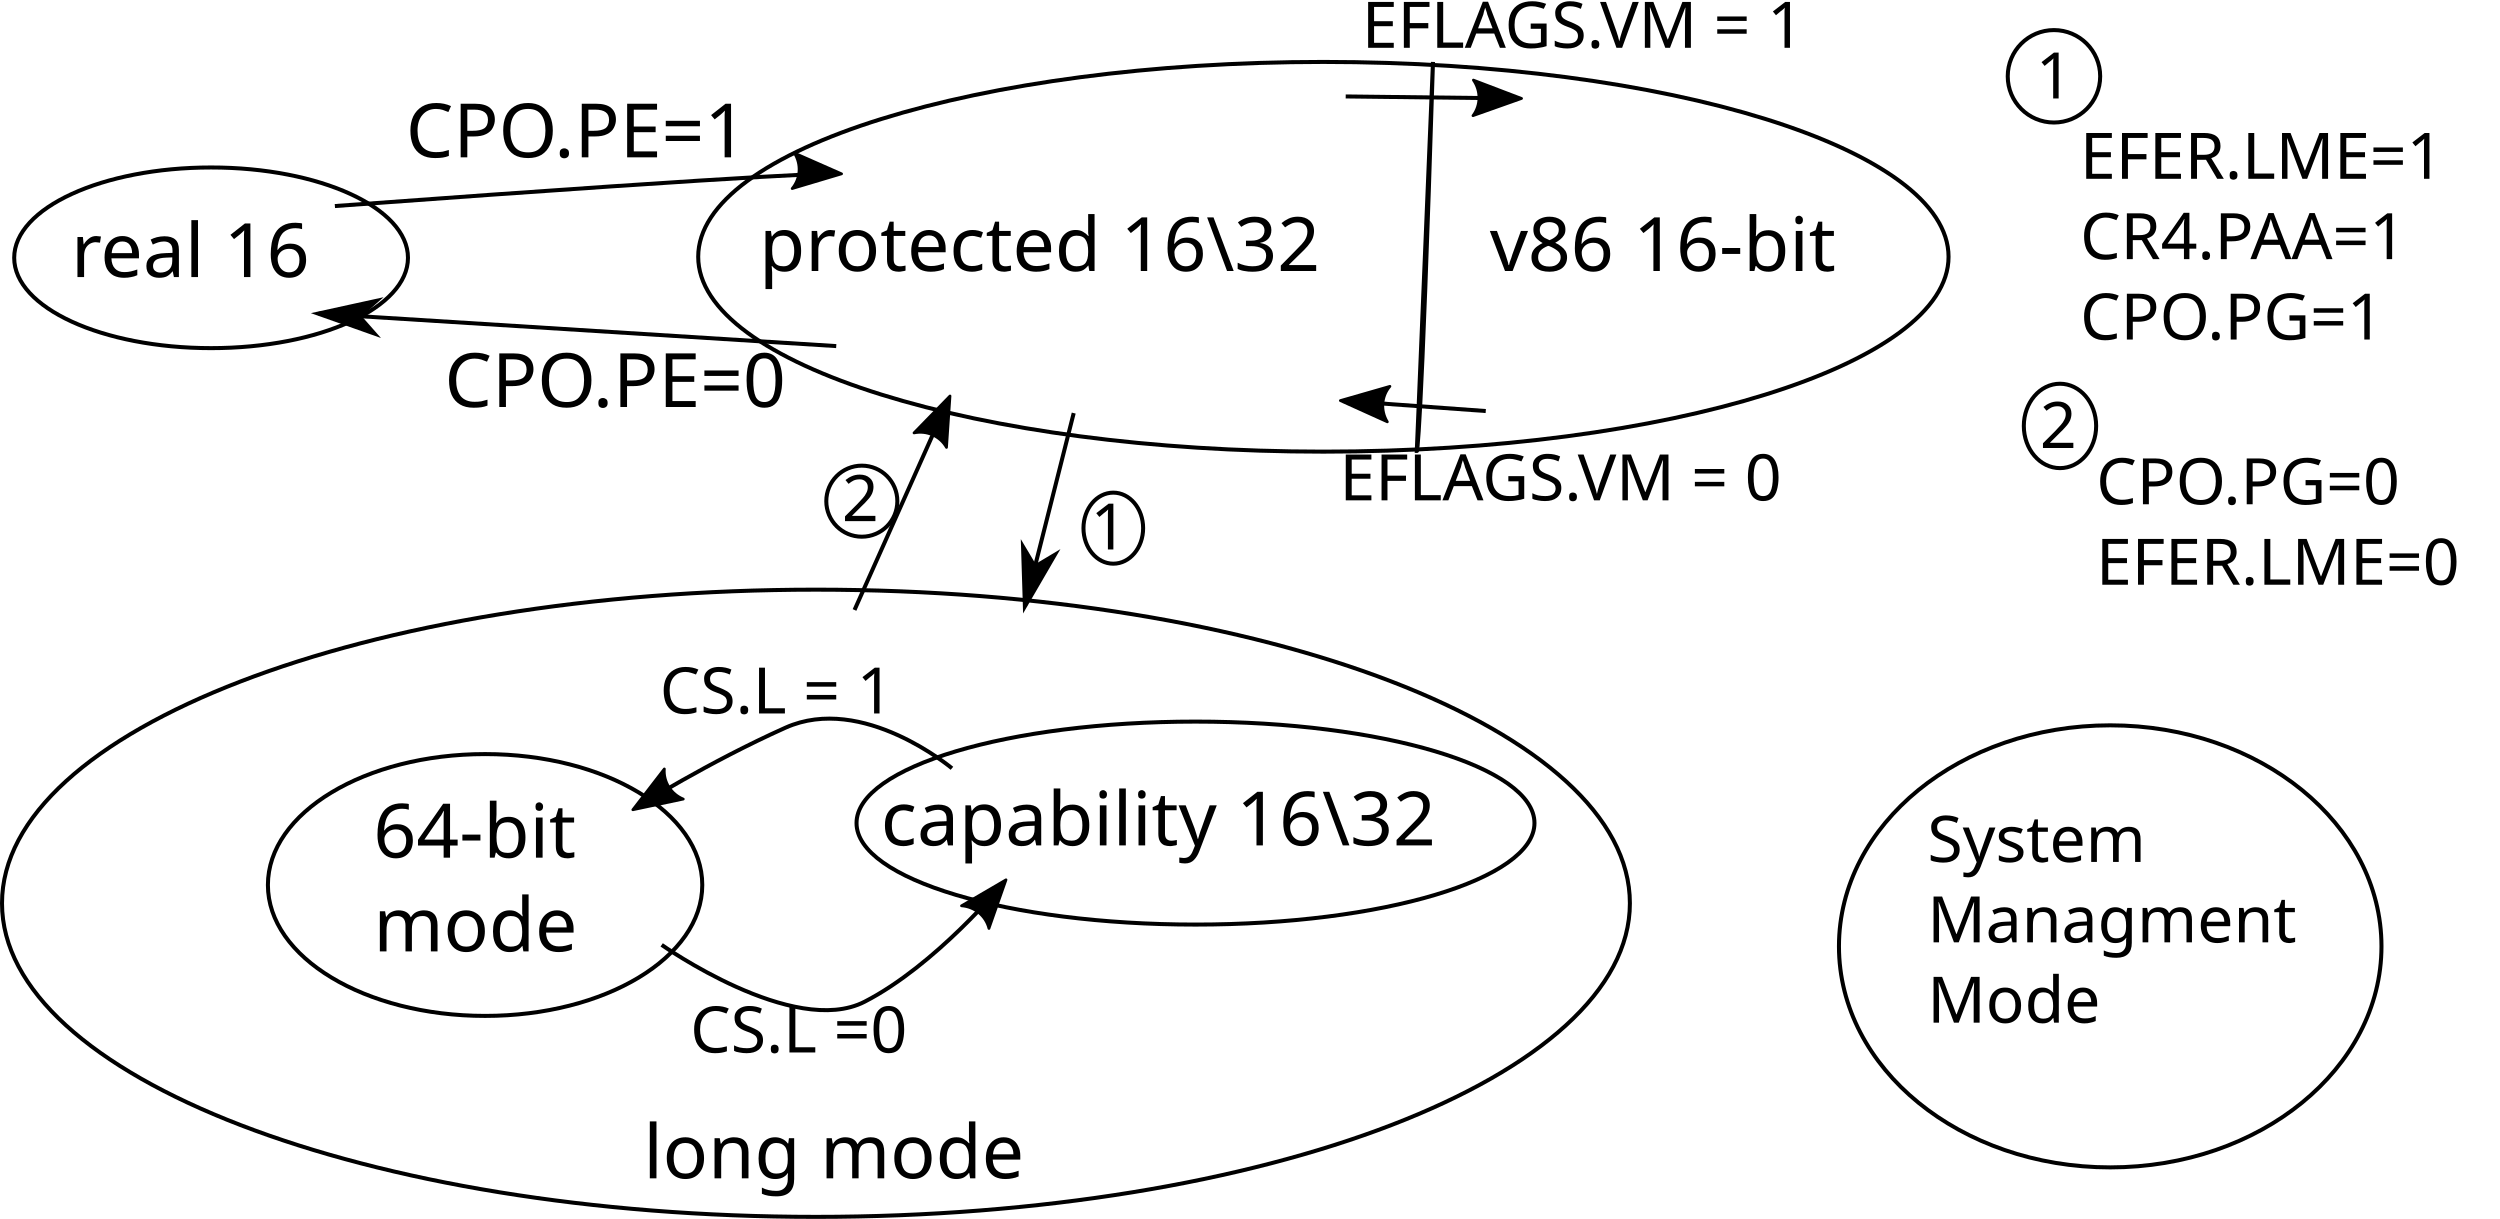
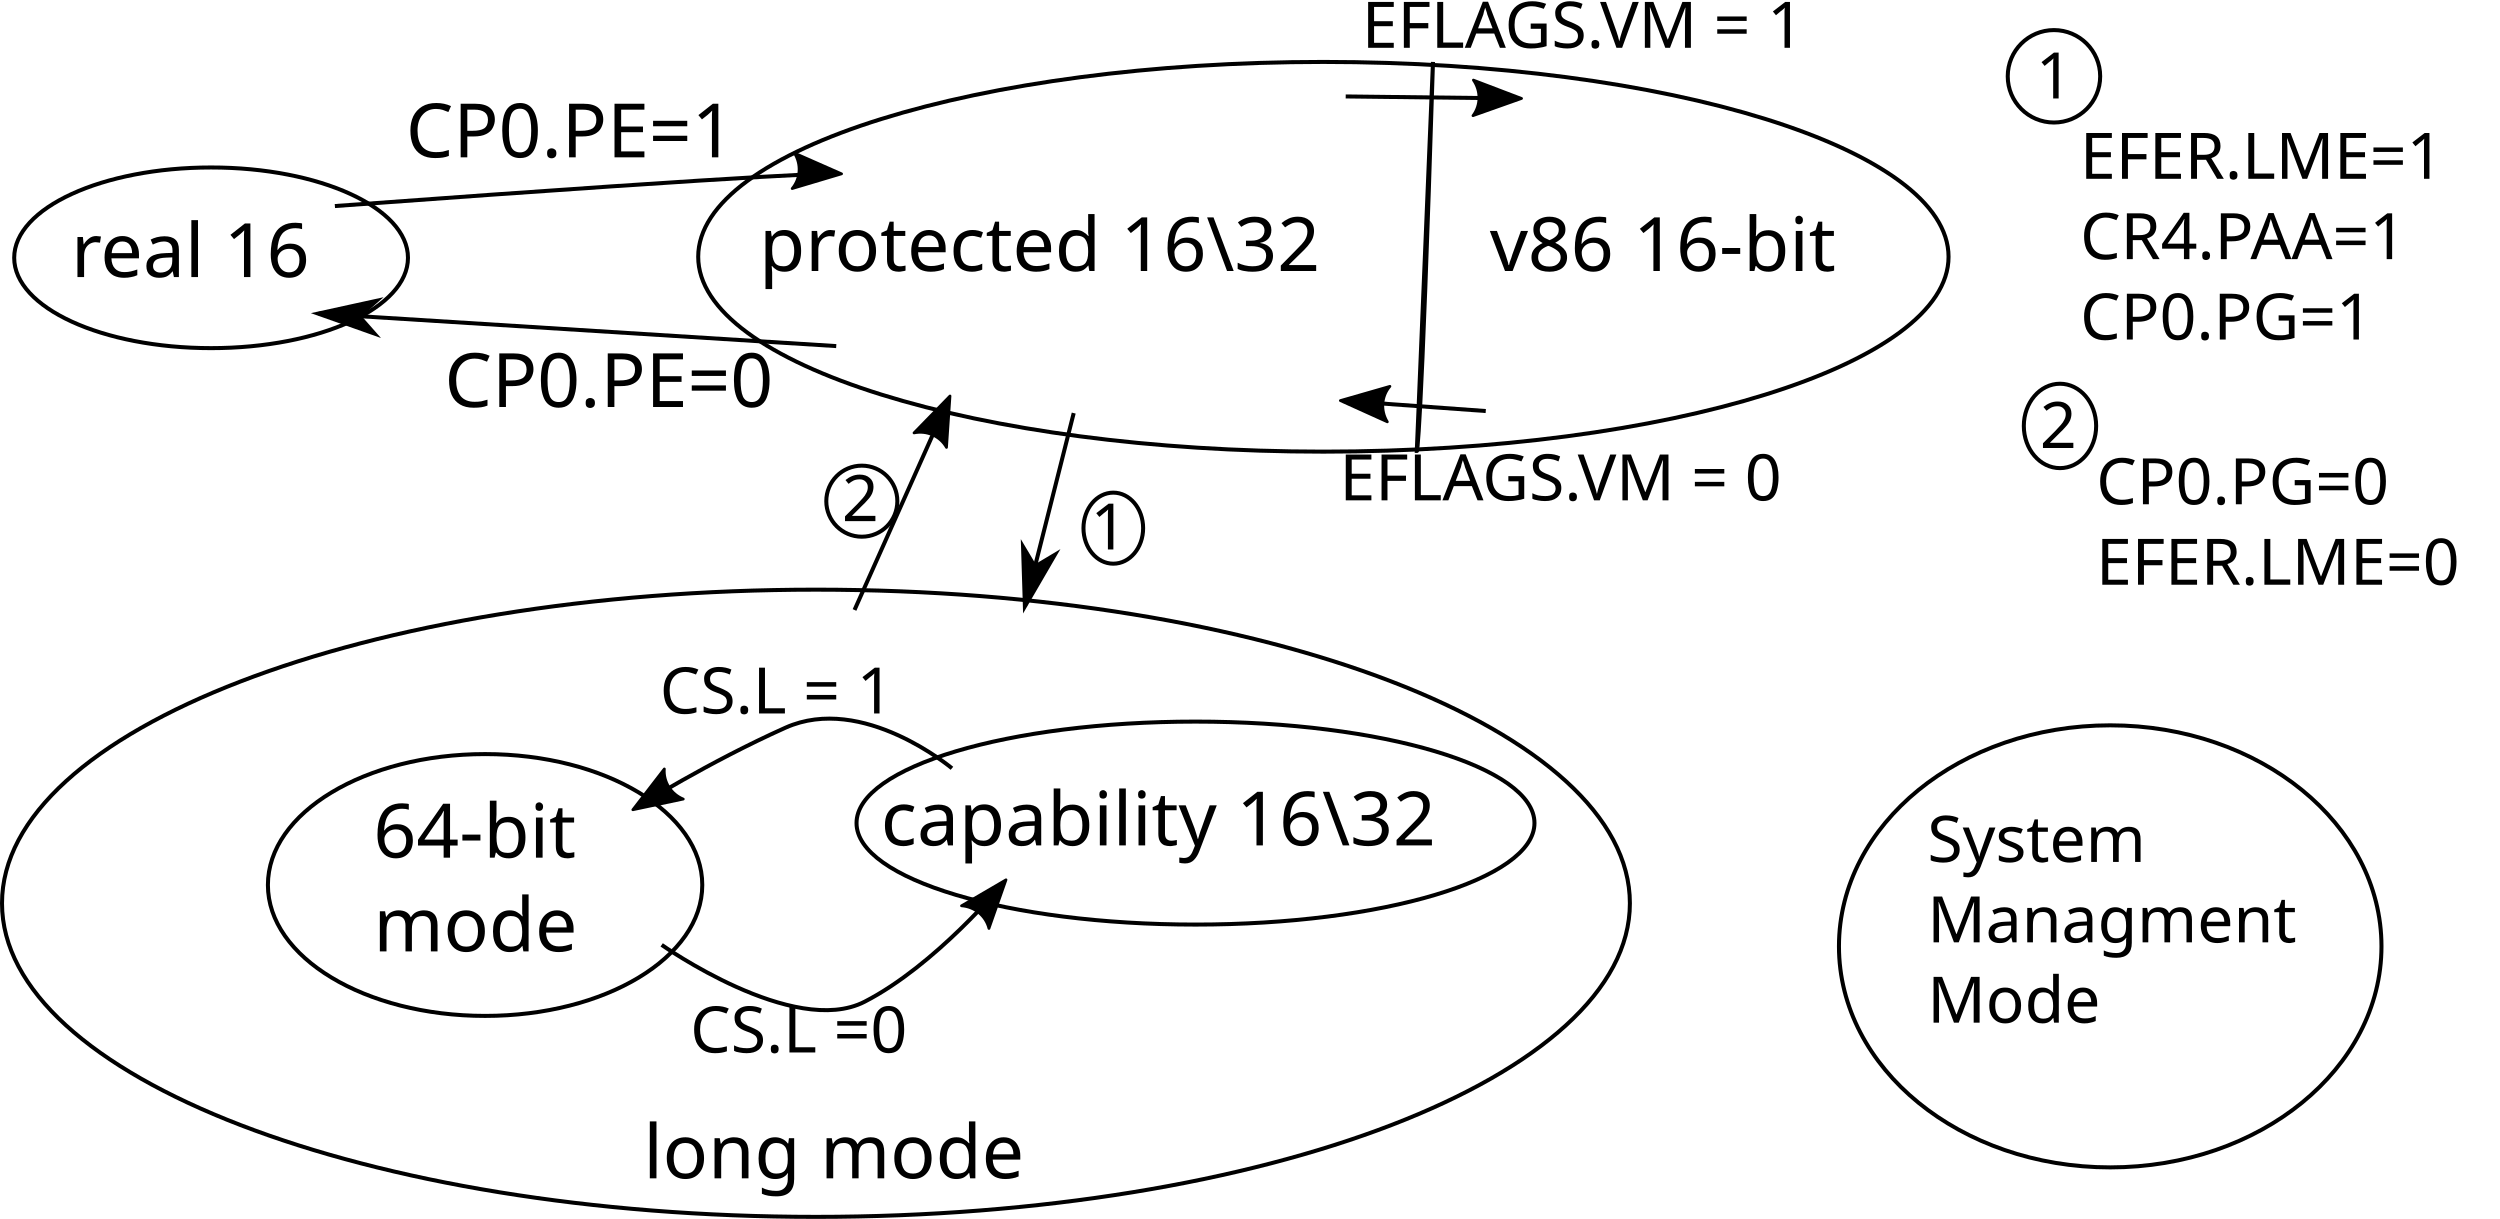
<svg xmlns="http://www.w3.org/2000/svg" width="164.595mm" height="80.248mm" viewBox="0 0 164.595 80.248" version="1.1" id="svg8">
  <defs id="defs2">
    <marker style="overflow:visible" id="marker4842" refX="0" refY="0" orient="auto">
      <path transform="matrix(-1.1,0,0,-1.1,-1.1,0)" d="M 8.719,4.034 -2.207,0.016 8.719,-4.002 c -1.745,2.372 -1.735,5.617 -6e-7,8.035 z" style="fill:#000000;fill-opacity:1;fill-rule:evenodd;stroke:#000000;stroke-width:0.625;stroke-linejoin:round;stroke-opacity:1" id="path4840" />
    </marker>
    <marker orient="auto" refY="0" refX="0" id="marker4760" style="overflow:visible">
      <path id="path4758" style="fill:#000000;fill-opacity:1;fill-rule:evenodd;stroke:#000000;stroke-width:0.625;stroke-linejoin:round;stroke-opacity:1" d="M 8.719,4.034 -2.207,0.016 8.719,-4.002 c -1.745,2.372 -1.735,5.617 -6e-7,8.035 z" transform="matrix(-1.1,0,0,-1.1,-1.1,0)" />
    </marker>
    <marker style="overflow:visible" id="marker4722" refX="0" refY="0" orient="auto">
      <path transform="matrix(-1.1,0,0,-1.1,-1.1,0)" d="M 8.719,4.034 -2.207,0.016 8.719,-4.002 c -1.745,2.372 -1.735,5.617 -6e-7,8.035 z" style="fill:#000000;fill-opacity:1;fill-rule:evenodd;stroke:#000000;stroke-width:0.625;stroke-linejoin:round;stroke-opacity:1" id="path4720" />
    </marker>
    <marker style="overflow:visible" id="marker7666" refX="0" refY="0" orient="auto">
      <path transform="matrix(0.8,0,0,0.8,10,0)" style="fill:#000000;fill-opacity:1;fill-rule:evenodd;stroke:#000000;stroke-width:1pt;stroke-opacity:1" d="M 0,0 5,-5 -12.5,0 5,5 Z" id="path7664" />
    </marker>
    <marker style="overflow:visible" id="marker7600" refX="0" refY="0" orient="auto">
      <path transform="matrix(-1.1,0,0,-1.1,-1.1,0)" d="M 8.719,4.034 -2.207,0.016 8.719,-4.002 c -1.745,2.372 -1.735,5.617 -6e-7,8.035 z" style="fill:#000000;fill-opacity:1;fill-rule:evenodd;stroke:#000000;stroke-width:0.625;stroke-linejoin:round;stroke-opacity:1" id="path7598" />
    </marker>
    <marker style="overflow:visible" id="marker7526" refX="0" refY="0" orient="auto">
      <path transform="matrix(-1.1,0,0,-1.1,-1.1,0)" d="M 8.719,4.034 -2.207,0.016 8.719,-4.002 c -1.745,2.372 -1.735,5.617 -6e-7,8.035 z" style="fill:#000000;fill-opacity:1;fill-rule:evenodd;stroke:#000000;stroke-width:0.625;stroke-linejoin:round;stroke-opacity:1" id="path7524" />
    </marker>
    <marker orient="auto" refY="0" refX="0" id="marker7257" style="overflow:visible">
      <path id="path7255" style="fill:#000000;fill-opacity:1;fill-rule:evenodd;stroke:#000000;stroke-width:0.625;stroke-linejoin:round;stroke-opacity:1" d="M 8.719,4.034 -2.207,0.016 8.719,-4.002 c -1.745,2.372 -1.735,5.617 -6e-7,8.035 z" transform="matrix(-1.1,0,0,-1.1,-1.1,0)" />
    </marker>
    <marker style="overflow:visible" id="marker7181" refX="0" refY="0" orient="auto">
      <path transform="matrix(-1.1,0,0,-1.1,-1.1,0)" d="M 8.719,4.034 -2.207,0.016 8.719,-4.002 c -1.745,2.372 -1.735,5.617 -6e-7,8.035 z" style="fill:#000000;fill-opacity:1;fill-rule:evenodd;stroke:#000000;stroke-width:0.625;stroke-linejoin:round;stroke-opacity:1" id="path7179" />
    </marker>
    <marker orient="auto" refY="0" refX="0" id="Arrow1Lstart" style="overflow:visible">
      <path id="path4662" d="M 0,0 5,-5 -12.5,0 5,5 Z" style="fill:#000000;fill-opacity:1;fill-rule:evenodd;stroke:#000000;stroke-width:1pt;stroke-opacity:1" transform="matrix(0.8,0,0,0.8,10,0)" />
    </marker>
    <marker orient="auto" refY="0" refX="0" id="Arrow2Lend" style="overflow:visible">
      <path id="path4683" style="fill:#000000;fill-opacity:1;fill-rule:evenodd;stroke:#000000;stroke-width:0.625;stroke-linejoin:round;stroke-opacity:1" d="M 8.719,4.034 -2.207,0.016 8.719,-4.002 c -1.745,2.372 -1.735,5.617 -6e-7,8.035 z" transform="matrix(-1.1,0,0,-1.1,-1.1,0)" />
    </marker>
  </defs>
  <g id="layer1" transform="translate(-10.42464,-1.331575)">
    <text xml:space="preserve" style="font-style:normal;font-weight:normal;font-size:4.939px;line-height:1.25;font-family:sans-serif;letter-spacing:0px;word-spacing:0px;fill:#000000;fill-opacity:1;stroke:none;stroke-width:0.265" x="14.566" y="13.293" id="text12">
      <tspan id="tspan10" x="14.566" y="17.663" style="stroke-width:0.265" />
    </text>
    <text xml:space="preserve" style="font-style:normal;font-weight:normal;font-size:4.939px;line-height:1.25;font-family:sans-serif;letter-spacing:0px;word-spacing:0px;fill:#000000;fill-opacity:1;stroke:none;stroke-width:0.265" x="15.101" y="19.574" id="text40">
      <tspan id="tspan38" x="15.101" y="19.574" style="stroke-width:0.265">real 16</tspan>
      <tspan x="15.101" y="25.748" style="stroke-width:0.265" id="tspan42" />
    </text>
    <text xml:space="preserve" style="font-style:normal;font-weight:normal;font-size:4.939px;line-height:1.25;font-family:sans-serif;letter-spacing:0px;word-spacing:0px;fill:#000000;fill-opacity:1;stroke:none;stroke-width:0.265" x="60.403" y="19.173" id="text46">
      <tspan id="tspan44" x="60.403" y="19.173" style="stroke-width:0.265">protected 16\32</tspan>
    </text>
    <text xml:space="preserve" style="font-style:normal;font-weight:normal;font-size:4.939px;line-height:1.25;font-family:sans-serif;letter-spacing:0px;word-spacing:0px;fill:#000000;fill-opacity:1;stroke:none;stroke-width:0.265" x="108.511" y="19.173" id="text50">
      <tspan id="tspan48" x="108.511" y="19.173" style="stroke-width:0.265">v86 16-bit</tspan>
    </text>
    <ellipse style="fill:none;stroke-width:0.265" id="path72" cx="21.716" cy="17.503" rx="9.02" ry="4.744" />
    <ellipse style="fill:none;stroke-width:0.265" id="path74" cx="25.992" cy="57.794" rx="9.02" ry="3.608" />
    <ellipse style="fill:none;stroke:#000000;stroke-width:0.265;stroke-opacity:1" id="path4598" cx="24.322" cy="18.305" rx="12.963" ry="5.947" />
    <ellipse style="fill:none;stroke:#000000;stroke-width:0.265;stroke-opacity:1" id="path4600" cx="97.553" cy="18.238" rx="41.16" ry="12.829" />
    <path style="fill:none;stroke:#000000;stroke-width:0.265px;stroke-linecap:butt;stroke-linejoin:miter;stroke-opacity:1" d="m 104.77,5.409 c -0.802,25.792 -1.069,25.658 -1.069,25.658 z" id="path4616" />
    <path style="fill:none;stroke:#000000;stroke-width:0.265px;stroke-linecap:butt;stroke-linejoin:miter;stroke-opacity:1;marker-end:url(#Arrow2Lend)" d="m 32.473,14.897 c 30.87,-2.272 33.008,-2.138 33.008,-2.138" id="path4656" />
    <path style="fill:none;stroke:#000000;stroke-width:0.265px;stroke-linecap:butt;stroke-linejoin:miter;stroke-opacity:1" d="M 38.62,13.694 Z" id="path4658" />
    <path style="fill:none;stroke:#000000;stroke-width:0.265px;stroke-linecap:butt;stroke-linejoin:miter;stroke-opacity:1;marker-start:url(#Arrow1Lstart)" d="m 31.404,21.98 34.077,2.138" id="path7171" />
    <path style="fill:none;stroke:#000000;stroke-width:0.265px;stroke-linecap:butt;stroke-linejoin:miter;stroke-opacity:1;marker-end:url(#marker7181)" d="M 99.023,7.681 110.249,7.814" id="path7233" />
    <path style="fill:none;stroke:#000000;stroke-width:0.265px;stroke-linecap:butt;stroke-linejoin:miter;stroke-opacity:1;marker-end:url(#marker7257)" d="M 108.244,28.394 99.023,27.726" id="path7247" />
    <text xml:space="preserve" style="font-style:normal;font-weight:normal;font-size:4.939px;line-height:1.25;font-family:sans-serif;letter-spacing:0px;word-spacing:0px;fill:#000000;fill-opacity:1;stroke:none;stroke-width:0.265" x="37.15" y="11.69" id="text7393">
-       <tspan id="tspan7391" x="37.15" y="11.69" style="stroke-width:0.265">CPO.PE=1</tspan>
+       <tspan id="tspan7391" x="37.15" y="11.69" style="stroke-width:0.265">CP0.PE=1</tspan>
      <tspan x="37.15" y="17.863" style="stroke-width:0.265" id="tspan7395" />
    </text>
    <text xml:space="preserve" style="font-style:normal;font-weight:normal;font-size:4.939px;line-height:1.25;font-family:sans-serif;letter-spacing:0px;word-spacing:0px;fill:#000000;fill-opacity:1;stroke:none;stroke-width:0.265" x="39.69" y="28.127" id="text7399">
-       <tspan id="tspan7397" x="39.69" y="28.127" style="stroke-width:0.265">CPO.PE=0</tspan>
+       <tspan id="tspan7397" x="39.69" y="28.127" style="stroke-width:0.265">CP0.PE=0</tspan>
    </text>
    <text xml:space="preserve" style="font-style:normal;font-weight:normal;font-size:4.233px;line-height:1.25;font-family:sans-serif;letter-spacing:0px;word-spacing:0px;fill:#000000;fill-opacity:1;stroke:none;stroke-width:0.265" x="100.092" y="4.474" id="text7403">
      <tspan id="tspan7401" x="100.092" y="4.474" style="font-size:4.233px;stroke-width:0.265">EFLAGS.VM = 1</tspan>
    </text>
    <text xml:space="preserve" style="font-style:normal;font-weight:normal;font-size:4.233px;line-height:1.25;font-family:sans-serif;letter-spacing:0px;word-spacing:0px;fill:#000000;fill-opacity:1;stroke:none;stroke-width:0.265" x="98.622" y="34.274" id="text7407">
      <tspan id="tspan7405" x="98.622" y="34.274" style="font-size:4.233px;stroke-width:0.265">EFLAGS.VM = 0</tspan>
    </text>
    <text xml:space="preserve" style="font-style:normal;font-weight:normal;font-size:4.939px;line-height:1.25;font-family:sans-serif;letter-spacing:0px;word-spacing:0px;fill:#000000;fill-opacity:1;stroke:none;stroke-width:0.265" x="35.012" y="57.794" id="text7411">
      <tspan id="tspan7409" x="35.012" y="57.794" style="stroke-width:0.265">64-bit</tspan>
      <tspan x="35.012" y="63.967" style="stroke-width:0.265" id="tspan7413">mode</tspan>
    </text>
    <text xml:space="preserve" style="font-style:normal;font-weight:normal;font-size:4.939px;line-height:1.25;font-family:sans-serif;letter-spacing:0px;word-spacing:0px;fill:#000000;fill-opacity:1;stroke:none;stroke-width:0.265" x="68.421" y="56.992" id="text7417">
      <tspan id="tspan7415" x="68.421" y="56.992" style="stroke-width:0.265">capability 16\32</tspan>
    </text>
    <ellipse style="fill:none;stroke:#000000;stroke-width:0.265;stroke-miterlimit:4;stroke-dasharray:none;stroke-opacity:1" id="path7448" cx="42.362" cy="59.598" rx="14.299" ry="8.619" />
    <ellipse style="fill:none;stroke:#000000;stroke-width:0.265;stroke-miterlimit:4;stroke-dasharray:none;stroke-opacity:1" id="path7454" cx="89.134" cy="55.522" rx="22.317" ry="6.682" />
    <ellipse style="fill:none;stroke:#000000;stroke-width:0.265;stroke-miterlimit:4;stroke-dasharray:none;stroke-opacity:1" id="path7456" cx="64.145" cy="60.801" rx="53.588" ry="20.647" />
    <path style="fill:none;stroke:#000000;stroke-width:0.265;stroke-linecap:butt;stroke-linejoin:miter;stroke-miterlimit:4;stroke-dasharray:none;stroke-opacity:1;marker-end:url(#marker4760)" d="m 53.988,63.54 c 0,0 8.686,6.147 13.363,3.742 4.677,-2.405 9.087,-7.751 9.087,-7.751" id="path7462" />
    <path style="fill:none;stroke:#000000;stroke-width:0.265px;stroke-linecap:butt;stroke-linejoin:miter;stroke-opacity:1;marker-end:url(#marker4842)" d="m 73.098,51.914 c 0,0 -5.88,-4.944 -10.958,-2.673 -5.078,2.272 -9.755,5.212 -9.755,5.212" id="path7516" />
    <text xml:space="preserve" style="font-style:normal;font-weight:normal;font-size:4.233px;line-height:1.25;font-family:sans-serif;letter-spacing:0px;word-spacing:0px;fill:#000000;fill-opacity:1;stroke:none;stroke-width:0.265" x="53.855" y="48.306" id="text7578">
      <tspan id="tspan7576" x="53.855" y="48.306" style="font-size:4.233px;stroke-width:0.265">CS.L = 1</tspan>
    </text>
    <text xml:space="preserve" style="font-style:normal;font-weight:normal;font-size:4.233px;line-height:1.25;font-family:sans-serif;letter-spacing:0px;word-spacing:0px;fill:#000000;fill-opacity:1;stroke:none;stroke-width:0.265" x="55.859" y="70.623" id="text7582">
      <tspan id="tspan7580" x="55.859" y="70.623" style="font-size:4.233px;stroke-width:0.265">CS.L =0</tspan>
    </text>
    <text xml:space="preserve" style="font-style:normal;font-weight:normal;font-size:4.939px;line-height:1.25;font-family:sans-serif;letter-spacing:0px;word-spacing:0px;fill:#000000;fill-opacity:1;stroke:none;stroke-width:0.265" x="52.786" y="78.908" id="text7586">
      <tspan id="tspan7584" x="52.786" y="78.908" style="stroke-width:0.265">long mode</tspan>
    </text>
    <path style="fill:none;stroke:#000000;stroke-width:0.265px;stroke-linecap:butt;stroke-linejoin:miter;stroke-opacity:1;marker-end:url(#marker7600)" d="m 66.684,41.49 6.147,-13.764" id="path7590" />
    <path style="fill:none;stroke:#000000;stroke-width:0.265px;stroke-linecap:butt;stroke-linejoin:miter;stroke-opacity:1;marker-start:url(#marker7666)" d="M 77.909,41.223 81.116,28.528" id="path7656" />
    <text xml:space="preserve" style="font-style:normal;font-weight:normal;font-size:4.939px;line-height:1.25;font-family:sans-serif;letter-spacing:0px;word-spacing:0px;fill:#000000;fill-opacity:1;stroke:none;stroke-width:0.265" x="65.481" y="34.541" id="text7730">
      <tspan id="tspan7728" x="65.481" y="38.911" style="stroke-width:0.265" />
    </text>
    <text xml:space="preserve" style="font-style:normal;font-weight:normal;font-size:4.939px;line-height:1.25;font-family:sans-serif;letter-spacing:0px;word-spacing:0px;fill:#000000;fill-opacity:1;stroke:none;stroke-width:0.265" x="82.586" y="38.417" id="text7734">
      <tspan id="tspan7732" x="82.586" y="42.786" style="stroke-width:0.265" />
    </text>
    <text xml:space="preserve" style="font-style:normal;font-weight:normal;font-size:4.233px;line-height:1.25;font-family:sans-serif;letter-spacing:0px;word-spacing:0px;fill:#000000;fill-opacity:1;stroke:none;stroke-width:0.265" x="82.225" y="37.508" id="text7746">
      <tspan id="tspan7744" x="82.225" y="37.508" style="stroke-width:0.265">1</tspan>
    </text>
    <text xml:space="preserve" style="font-style:normal;font-weight:normal;font-size:4.233px;line-height:1.25;font-family:sans-serif;letter-spacing:0px;word-spacing:0px;fill:#000000;fill-opacity:1;stroke:none;stroke-width:0.265" x="65.855" y="35.637" id="text7750">
      <tspan id="tspan7748" x="65.855" y="35.637" style="stroke-width:0.265">2</tspan>
    </text>
    <ellipse style="fill:none;stroke:#000000;stroke-width:0.265;stroke-miterlimit:4;stroke-dasharray:none;stroke-opacity:1" id="path7752" cx="83.722" cy="36.105" rx="1.964" ry="2.339" />
    <circle style="fill:none;stroke:#000000;stroke-width:0.265;stroke-miterlimit:4;stroke-dasharray:none;stroke-opacity:1" id="path7756" cx="67.165" cy="34.328" r="2.339" />
    <text xml:space="preserve" style="font-style:normal;font-weight:normal;font-size:4.233px;line-height:1.25;font-family:sans-serif;letter-spacing:0px;word-spacing:0px;fill:#000000;fill-opacity:1;stroke:none;stroke-width:0.265" x="147.373" y="13.102" id="text7762">
      <tspan id="tspan7760" x="147.373" y="13.102" style="stroke-width:0.265">EFER.LME=1</tspan>
      <tspan x="147.373" y="18.394" style="stroke-width:0.265" id="tspan7764">CR4.PAA=1</tspan>
-       <tspan x="147.373" y="23.685" style="stroke-width:0.265" id="tspan7766">CPO.PG=1</tspan>
+       <tspan x="147.373" y="23.685" style="stroke-width:0.265" id="tspan7766">CP0.PG=1</tspan>
    </text>
    <text xml:space="preserve" style="font-style:normal;font-weight:normal;font-size:4.233px;line-height:1.25;font-family:sans-serif;letter-spacing:0px;word-spacing:0px;fill:#000000;fill-opacity:1;stroke:none;stroke-width:0.265" x="148.431" y="34.533" id="text7770">
-       <tspan id="tspan7768" x="148.431" y="34.533" style="stroke-width:0.265">CPO.PG=0</tspan>
+       <tspan id="tspan7768" x="148.431" y="34.533" style="stroke-width:0.265">CP0.PG=0</tspan>
      <tspan x="148.431" y="39.825" style="stroke-width:0.265" id="tspan7772">EFER.LME=0</tspan>
    </text>
    <text xml:space="preserve" style="font-style:normal;font-weight:normal;font-size:4.233px;line-height:1.25;font-family:sans-serif;letter-spacing:0px;word-spacing:0px;fill:#000000;fill-opacity:1;stroke:none;stroke-width:0.265" x="144.462" y="7.81" id="text7776">
      <tspan id="tspan7774" x="144.462" y="7.81" style="stroke-width:0.265">1</tspan>
    </text>
    <text xml:space="preserve" style="font-style:normal;font-weight:normal;font-size:4.233px;line-height:1.25;font-family:sans-serif;letter-spacing:0px;word-spacing:0px;fill:#000000;fill-opacity:1;stroke:none;stroke-width:0.265" x="144.727" y="30.829" id="text7780">
      <tspan id="tspan7778" x="144.727" y="30.829" style="stroke-width:0.265">2</tspan>
    </text>
    <circle style="fill:none;stroke:#000000;stroke-width:0.265;stroke-miterlimit:4;stroke-dasharray:none;stroke-opacity:1" id="path7782" cx="145.653" cy="6.355" r="3.043" />
    <ellipse style="fill:none;stroke:#000000;stroke-width:0.265;stroke-miterlimit:4;stroke-dasharray:none;stroke-opacity:1" id="path7784" cx="146.05" cy="29.374" rx="2.381" ry="2.778" />
    <text xml:space="preserve" style="font-style:normal;font-weight:normal;font-size:4.233px;line-height:1.25;font-family:sans-serif;letter-spacing:0px;word-spacing:0px;fill:#000000;fill-opacity:1;stroke:none;stroke-width:0.265" x="137.319" y="58.081" id="text7788">
      <tspan id="tspan7786" x="137.319" y="58.081" style="stroke-width:0.265">System</tspan>
      <tspan x="137.319" y="63.373" style="stroke-width:0.265" id="tspan7790">Managment</tspan>
      <tspan x="137.319" y="68.665" style="stroke-width:0.265" id="tspan7792">Mode</tspan>
      <tspan x="137.319" y="73.956" style="stroke-width:0.265" id="tspan7794" />
    </text>
    <ellipse style="fill:none;stroke:#000000;stroke-width:0.265;stroke-miterlimit:4;stroke-dasharray:none;stroke-opacity:1" id="path7826" cx="149.357" cy="63.638" rx="17.859" ry="14.552" />
  </g>
</svg>
